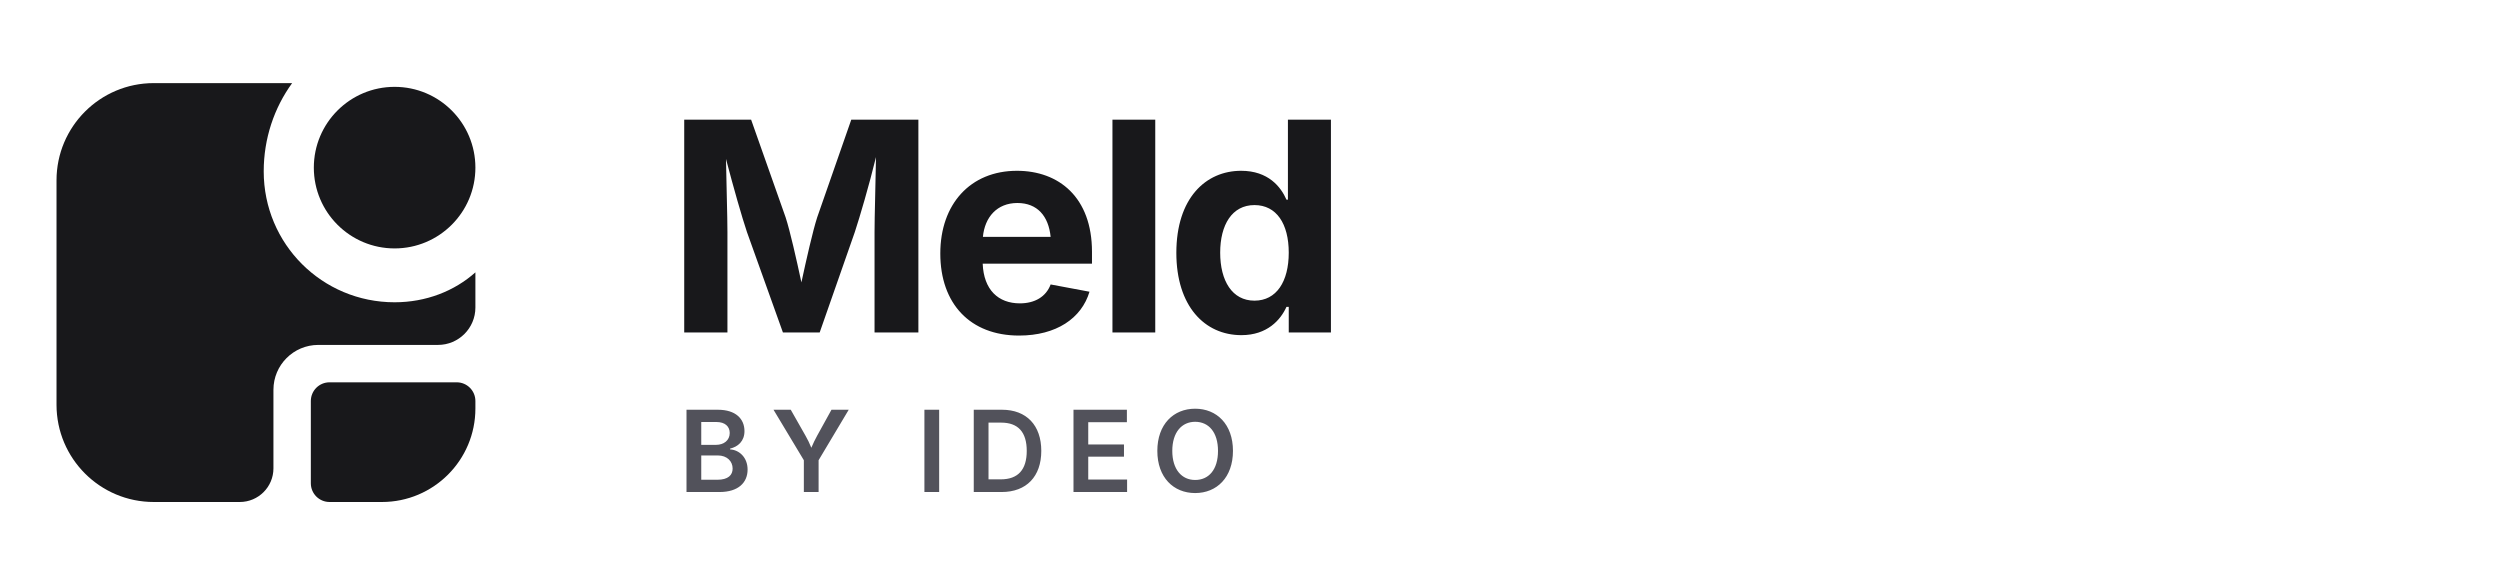
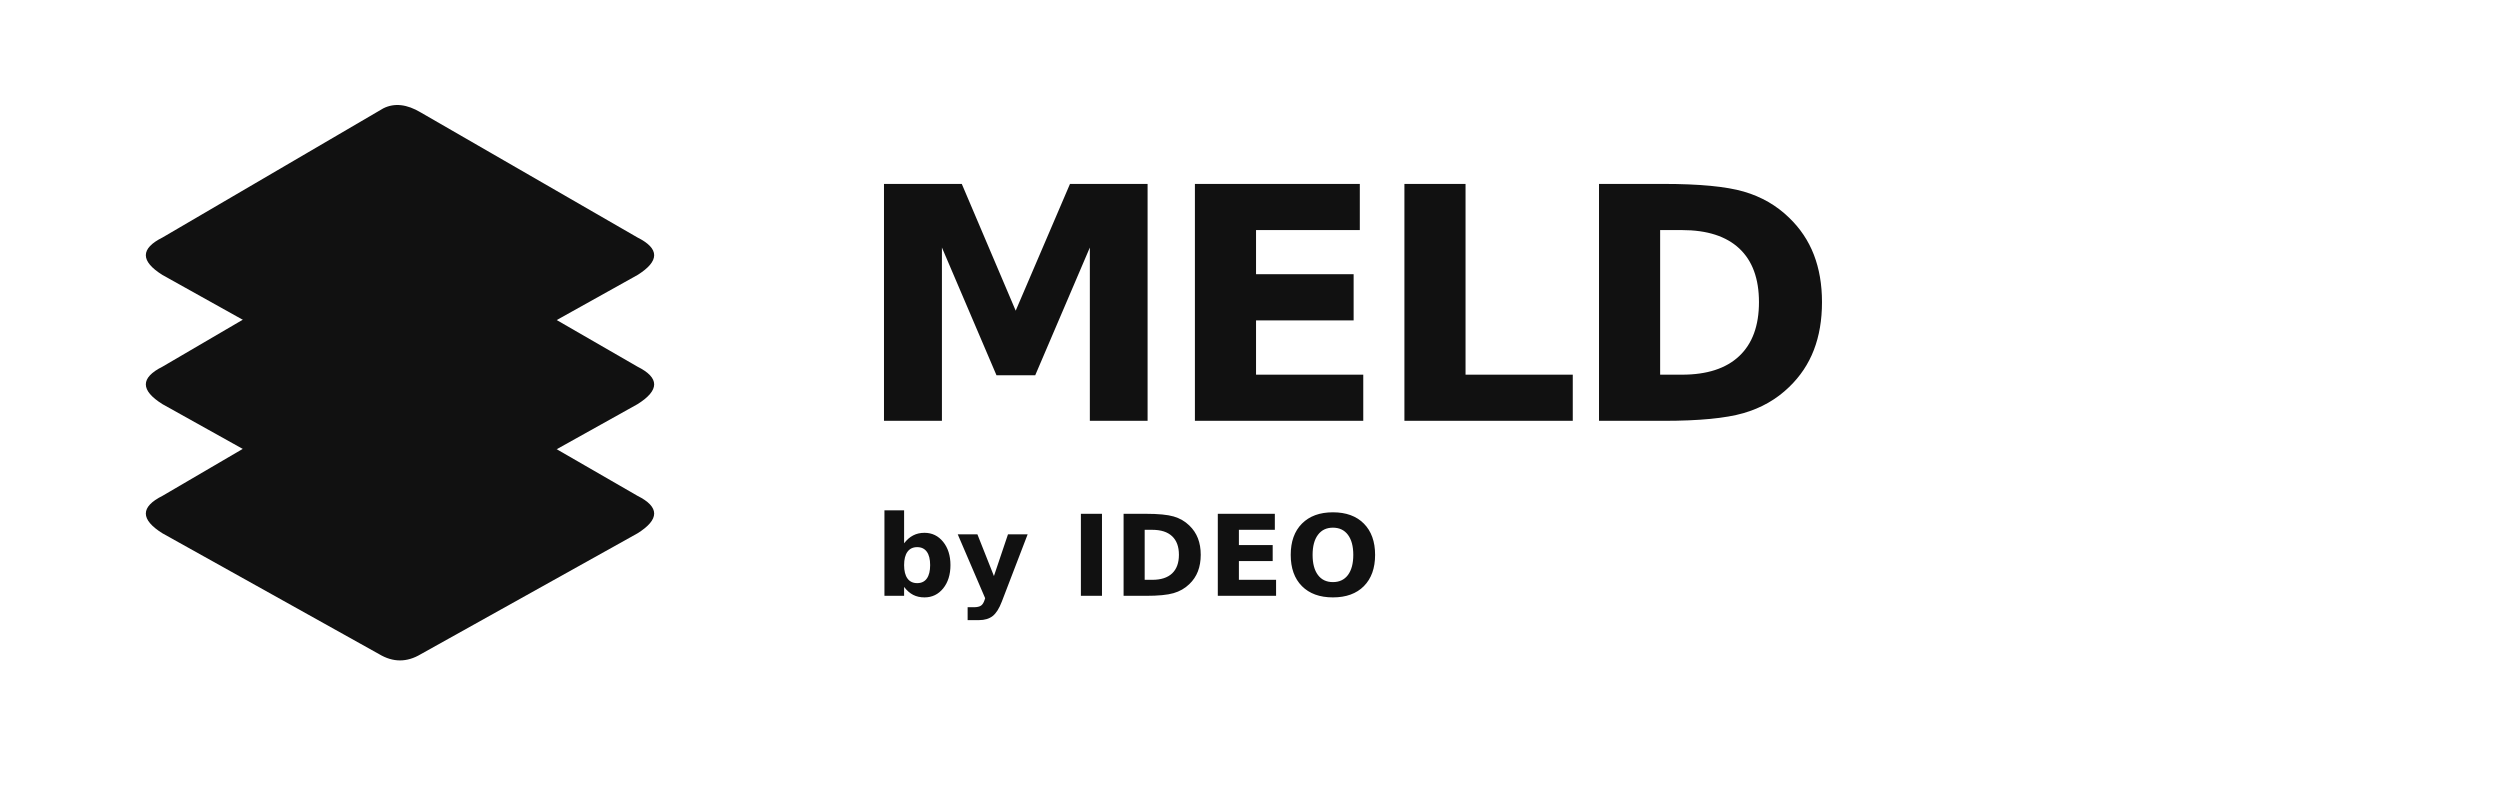
- <svg xmlns="http://www.w3.org/2000/svg" viewBox="0 0 188 44" width="188" height="44" fill="none" role="img" aria-label="Meld by IDEO">
-   <g transform="translate(2 4) scale(0.5625)">
-     <path d="M17 4 H35.5 C33.1 7.3 31.7 11.4 31.7 15.8 C31.7 25.5 39.5 33.3 49.2 33.3 C53.4 33.3 57.2 31.8 60 29.3 V34 C60 36.761 57.761 39 55 39 H39 C35.686 39 33 41.686 33 45 V55.5 C33 57.985 30.985 60 28.5 60 H17 C9.82 60 4 54.18 4 47 V17 C4 9.82 9.82 4 17 4 Z" fill="#18181B" />
-     <circle cx="49.2" cy="15.3" r="10.8" fill="#18181B" />
-     <path d="M40.5 44 H57.5 C58.881 44 60 45.119 60 46.5 V47.5 C60 54.404 54.404 60 47.5 60 H40.5 C39.119 60 38 58.881 38 57.5 V46.5 C38 45.119 39.119 44 40.5 44 Z" fill="#18181B" />
+ <svg xmlns="http://www.w3.org/2000/svg" width="600" height="190" viewBox="0 0 600 190" role="img">
+   <defs>
+     <linearGradient id="top" x1="0" y1="0" x2="1" y2="1">
+       <stop offset="0" stop-color="#9CE8F2" />
+       <stop offset="0.34" stop-color="#69B8E8" />
+       <stop offset="0.68" stop-color="#5367C8" />
+       <stop offset="1" stop-color="#7646A8" />
+     </linearGradient>
+     <linearGradient id="middle" x1="0" y1="0" x2="1" y2="1">
+       <stop offset="0" stop-color="#594FC0" />
+       <stop offset="0.52" stop-color="#9744A8" />
+       <stop offset="1" stop-color="#D64F9B" />
+     </linearGradient>
+     <linearGradient id="bottom" x1="0" y1="0" x2="1" y2="1">
+       <stop offset="0" stop-color="#D45B9F" />
+       <stop offset="1" stop-color="#F2A0BD" />
+     </linearGradient>
+     <linearGradient id="mono" x1="0" y1="0" x2="1" y2="1">
+       <stop offset="0" stop-color="currentColor" />
+       <stop offset="1" stop-color="currentColor" />
+     </linearGradient>
+   </defs>
+   <g transform="translate(34 26) scale(1.0)">
+     <path d="M 58 0 Q 62 -2 67 1 L 119 31 Q 127 35 119 40 L 67 69 Q 62 72 57 69 L 5 40 Q -3 35 5 31 Z" fill="#111111" />
+     <path d="M 58 31 Q 62 29 67 32 L 119 62 Q 127 66 119 71 L 67 100 Q 62 103 57 100 L 5 71 Q -3 66 5 62 Z" fill="#111111" />
+     <path d="M 58 62 Q 62 60 67 63 L 119 93 Q 127 97 119 102 L 67 131 Q 62 134 57 131 L 5 102 Q -3 97 5 93 Z" fill="#111111" />
  </g>
-   <text x="50" y="25" font-family="'Space Grotesk', -apple-system, BlinkMacSystemFont, 'Segoe UI', sans-serif" font-size="22" font-weight="700" letter-spacing="-0.03em" fill="#18181B">Meld</text>
-   <text x="51" y="37" font-family="'Space Grotesk', -apple-system, BlinkMacSystemFont, 'Segoe UI', sans-serif" font-size="8.5" font-weight="600" letter-spacing="0.16em" fill="#52525B">BY IDEO</text>
+   <text x="205" y="101" fill="#111111" font-family="Space Grotesk, DejaVu Sans, Arial, sans-serif" font-size="78" font-weight="700" letter-spacing="-3">MELD</text>
+   <text x="210" y="143" fill="#111111" font-family="Space Grotesk, DejaVu Sans, Arial, sans-serif" font-size="27" font-weight="600" letter-spacing="0.2">by IDEO</text>
</svg>
